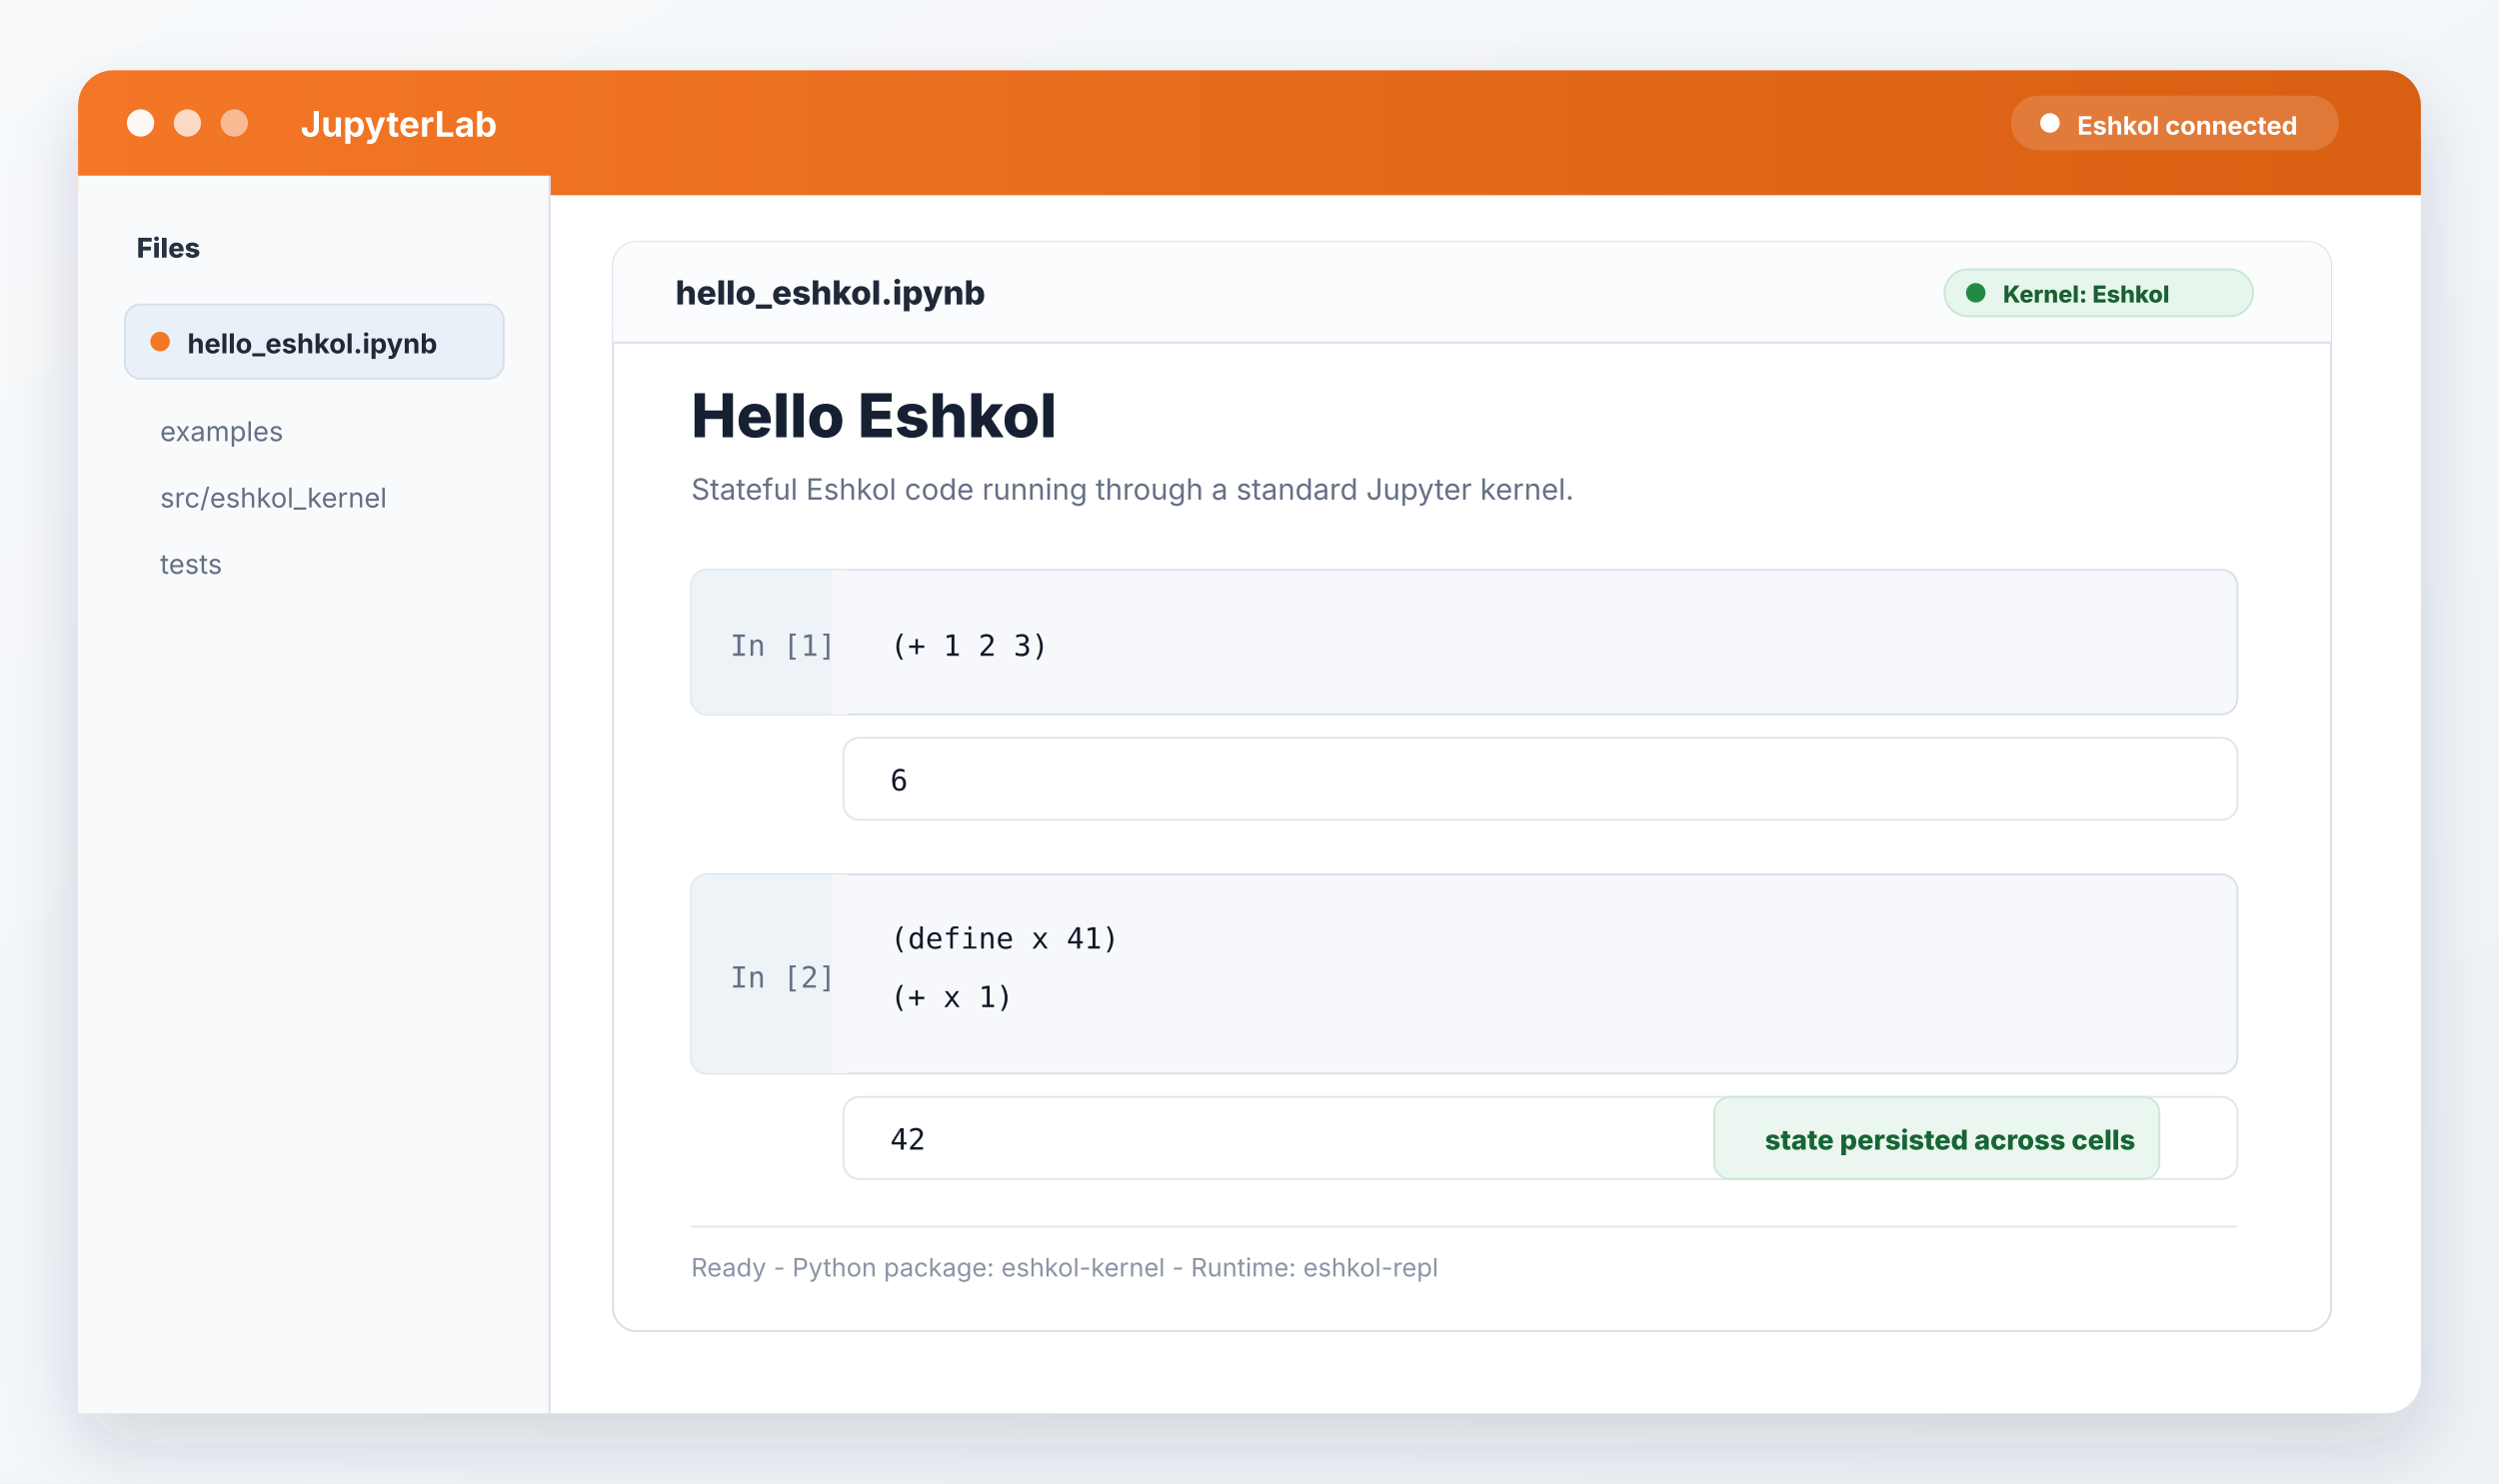
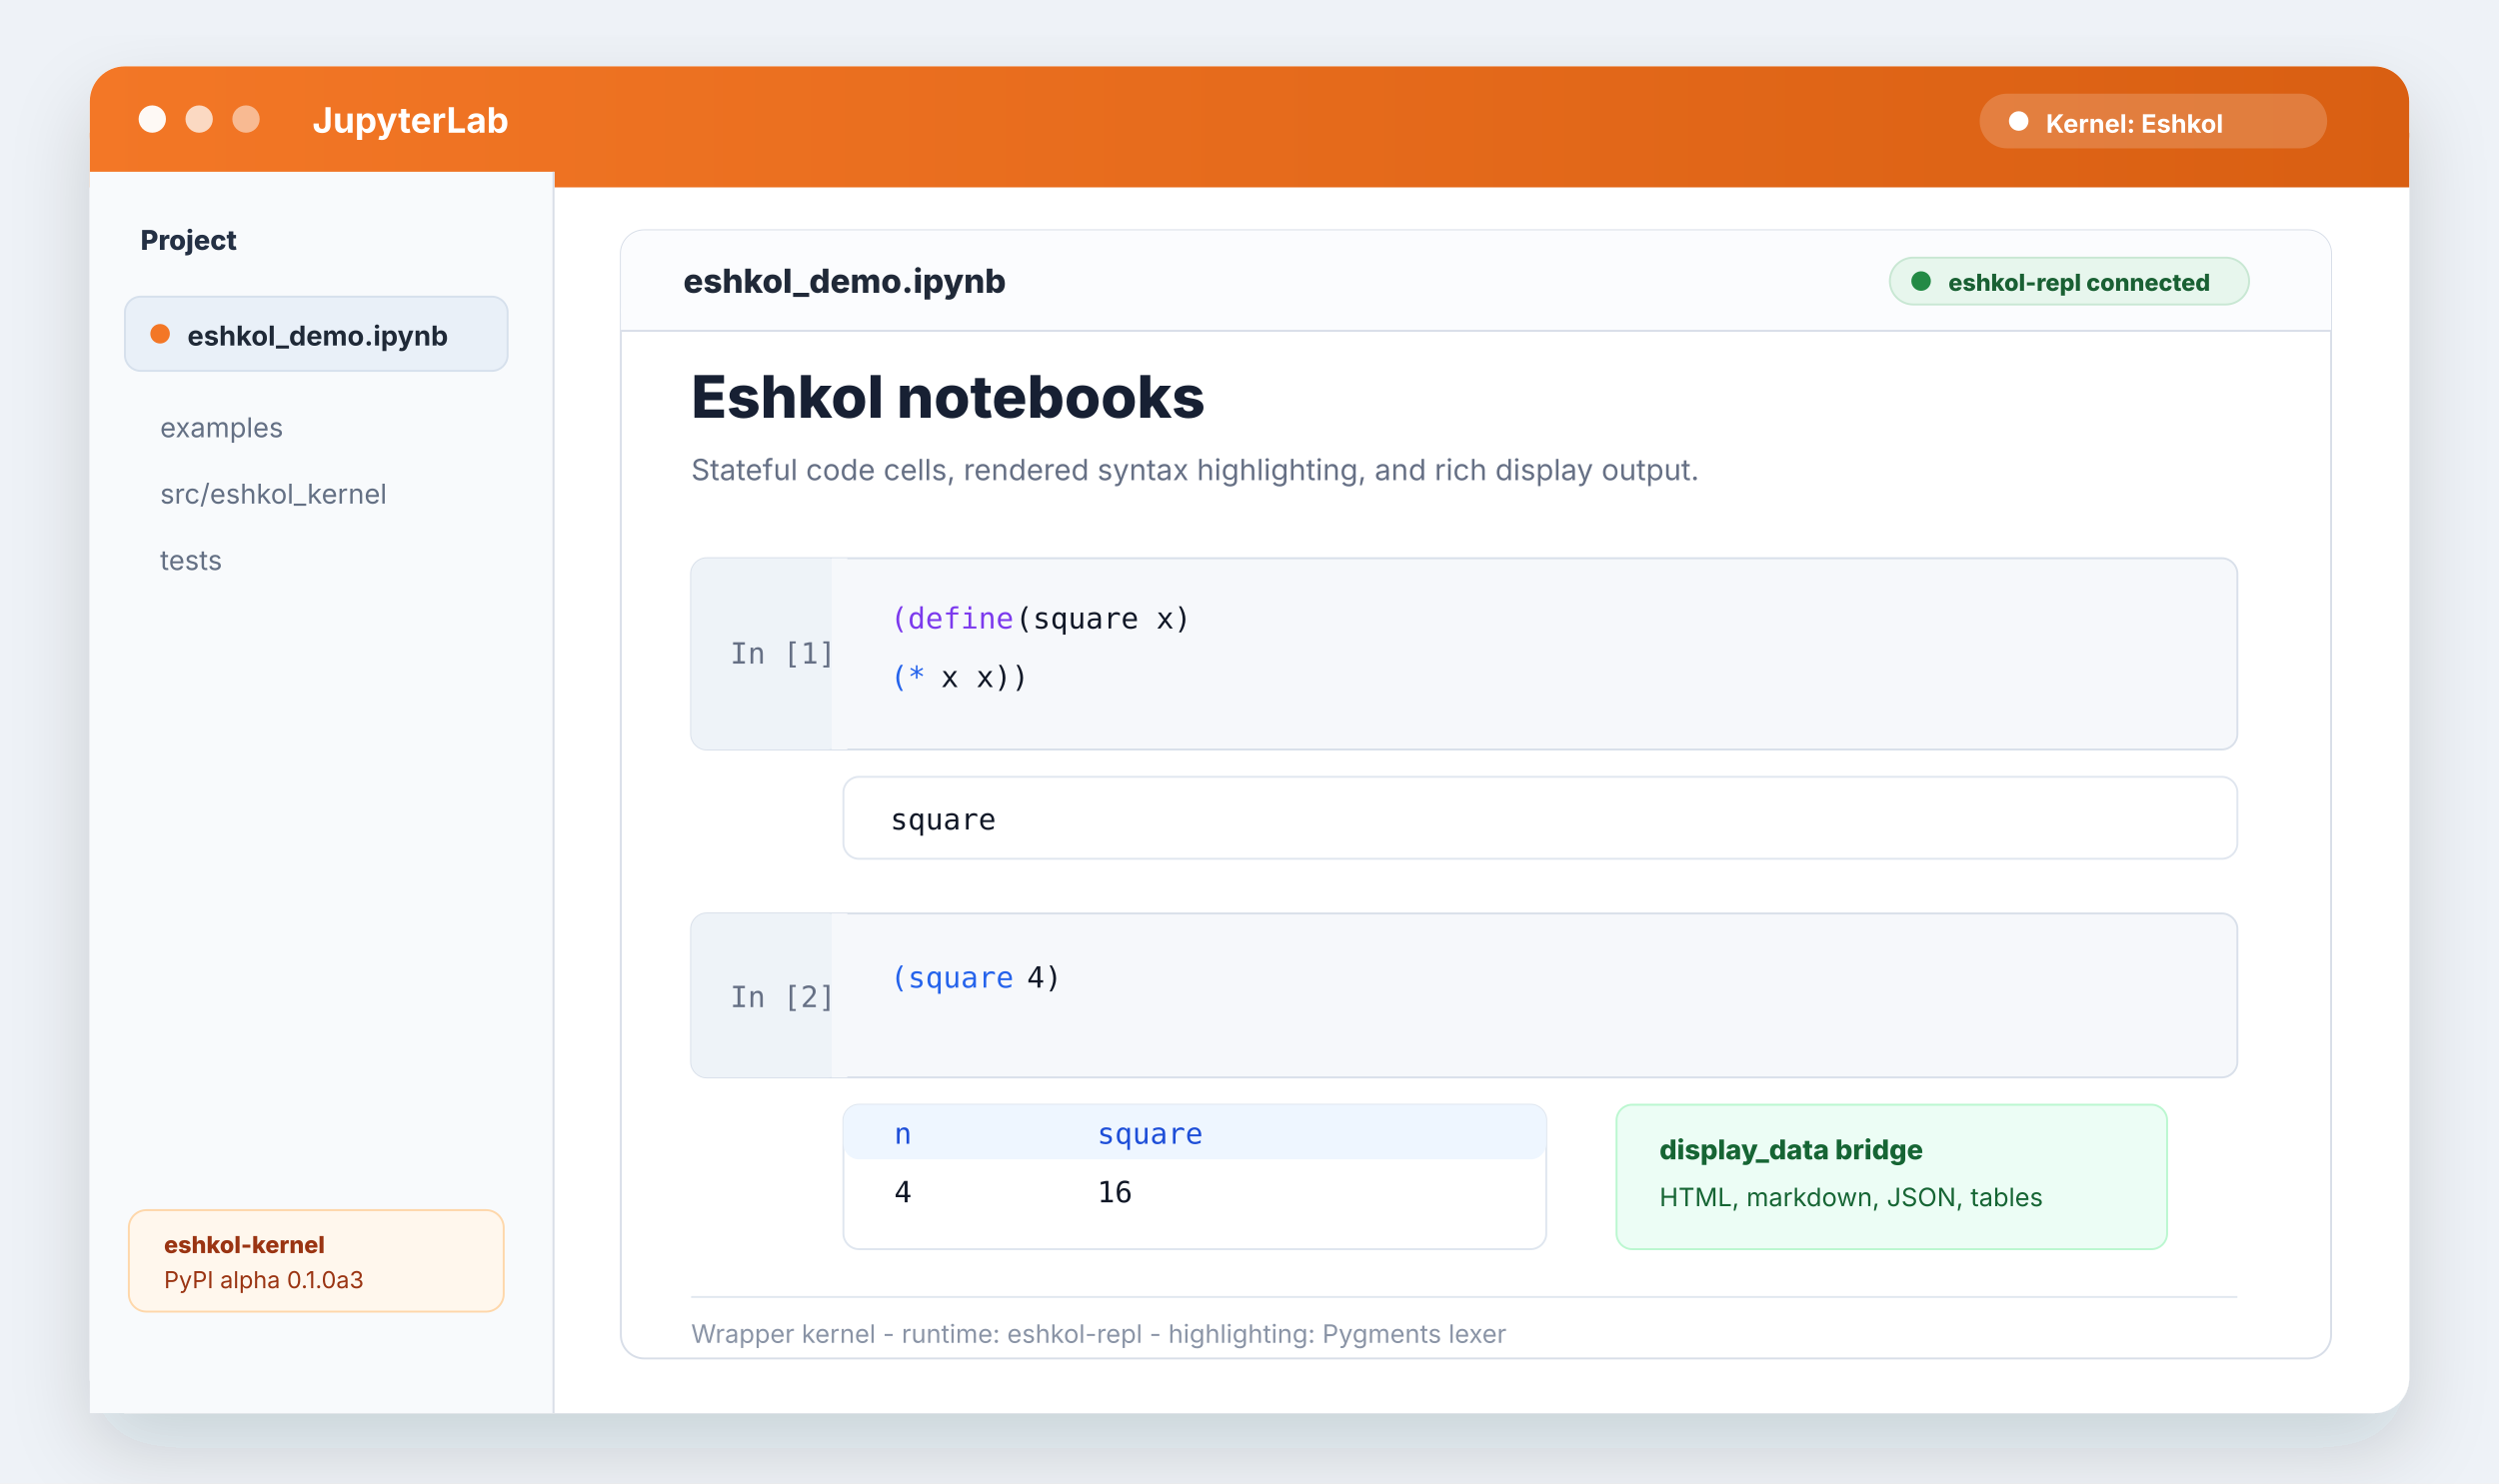
<svg xmlns="http://www.w3.org/2000/svg" width="1280" height="760" viewBox="0 0 1280 760" role="img" aria-labelledby="title desc">
  <defs>
-     <linearGradient id="page" x1="0" y1="0" x2="1" y2="1">
-       <stop offset="0" stop-color="#f8fafc" />
-       <stop offset="1" stop-color="#edf2f7" />
-     </linearGradient>
    <linearGradient id="topbar" x1="0" y1="0" x2="1" y2="0">
      <stop offset="0" stop-color="#f37726" />
      <stop offset="1" stop-color="#d95f12" />
    </linearGradient>
-     <filter id="shadow" x="-8%" y="-8%" width="116%" height="124%">
-       <feDropShadow dx="0" dy="16" stdDeviation="18" flood-color="#233044" flood-opacity="0.16" />
+     <filter id="shadow" x="-6%" y="-8%" width="112%" height="120%">
+       <feDropShadow dx="0" dy="18" stdDeviation="20" flood-color="#162033" flood-opacity="0.16" />
    </filter>
  </defs>
-   <rect width="1280" height="760" fill="url(#page)" />
-   <rect x="40" y="36" width="1200" height="688" rx="18" fill="#ffffff" filter="url(#shadow)" />
-   <rect x="40" y="36" width="1200" height="54" rx="18" fill="url(#topbar)" />
-   <path d="M40 72h1200v28H40z" fill="url(#topbar)" />
-   <circle cx="72" cy="63" r="7" fill="#fff" opacity="0.95" />
-   <circle cx="96" cy="63" r="7" fill="#fff" opacity="0.72" />
-   <circle cx="120" cy="63" r="7" fill="#fff" opacity="0.5" />
-   <text x="154" y="70" fill="#ffffff" font-family="Inter, -apple-system, BlinkMacSystemFont, Segoe UI, sans-serif" font-size="18" font-weight="700">JupyterLab</text>
-   <rect x="1030" y="49" width="168" height="28" rx="14" fill="#fff" opacity="0.16" />
-   <circle cx="1050" cy="63" r="5" fill="#ffffff" />
-   <text x="1064" y="69" fill="#ffffff" font-family="Inter, -apple-system, BlinkMacSystemFont, Segoe UI, sans-serif" font-size="13" font-weight="700">Eshkol connected</text>
-   <rect x="40" y="90" width="242" height="634" fill="#f8fafc" />
-   <rect x="281" y="90" width="1" height="634" fill="#d9dee7" />
-   <text x="70" y="132" fill="#263241" font-family="Inter, -apple-system, BlinkMacSystemFont, Segoe UI, sans-serif" font-size="14" font-weight="800">Files</text>
-   <rect x="64" y="156" width="194" height="38" rx="8" fill="#e9f0f8" stroke="#d6e0ec" />
-   <circle cx="82" cy="175" r="5" fill="#f37726" />
-   <text x="96" y="181" fill="#1f2937" font-family="Inter, -apple-system, BlinkMacSystemFont, Segoe UI, sans-serif" font-size="14" font-weight="650">hello_eshkol.ipynb</text>
-   <text x="82" y="226" fill="#647084" font-family="Inter, -apple-system, BlinkMacSystemFont, Segoe UI, sans-serif" font-size="14">examples</text>
-   <text x="82" y="260" fill="#647084" font-family="Inter, -apple-system, BlinkMacSystemFont, Segoe UI, sans-serif" font-size="14">src/eshkol_kernel</text>
-   <text x="82" y="294" fill="#647084" font-family="Inter, -apple-system, BlinkMacSystemFont, Segoe UI, sans-serif" font-size="14">tests</text>
-   <rect x="314" y="124" width="880" height="558" rx="12" fill="#ffffff" stroke="#d8dee8" />
-   <rect x="314" y="124" width="880" height="52" rx="12" fill="#fbfcfe" />
-   <path d="M314 164h880v12H314z" fill="#fbfcfe" />
-   <rect x="314" y="175" width="880" height="1" fill="#d8dee8" />
-   <text x="346" y="156" fill="#202938" font-family="Inter, -apple-system, BlinkMacSystemFont, Segoe UI, sans-serif" font-size="17" font-weight="760">hello_eshkol.ipynb</text>
-   <rect x="996" y="138" width="158" height="24" rx="12" fill="#e7f6ed" stroke="#c8e7d3" />
-   <circle cx="1012" cy="150" r="5" fill="#238a45" />
-   <text x="1026" y="155" fill="#196033" font-family="Inter, -apple-system, BlinkMacSystemFont, Segoe UI, sans-serif" font-size="12" font-weight="760">Kernel: Eshkol</text>
-   <text x="354" y="224" fill="#172033" font-family="Inter, -apple-system, BlinkMacSystemFont, Segoe UI, sans-serif" font-size="31" font-weight="800">Hello Eshkol</text>
-   <text x="354" y="256" fill="#667085" font-family="Inter, -apple-system, BlinkMacSystemFont, Segoe UI, sans-serif" font-size="15">Stateful Eshkol code running through a standard Jupyter kernel.</text>
+   <rect width="1280" height="760" fill="#eef2f7" />
+   <rect x="46" y="34" width="1188" height="690" rx="18" fill="#ffffff" filter="url(#shadow)" />
+   <rect x="46" y="34" width="1188" height="54" rx="18" fill="url(#topbar)" />
+   <path d="M46 68h1188v28H46z" fill="url(#topbar)" />
+   <circle cx="78" cy="61" r="7" fill="#ffffff" opacity="0.95" />
+   <circle cx="102" cy="61" r="7" fill="#ffffff" opacity="0.72" />
+   <circle cx="126" cy="61" r="7" fill="#ffffff" opacity="0.5" />
+   <text x="160" y="68" fill="#ffffff" font-family="Inter, -apple-system, BlinkMacSystemFont, Segoe UI, sans-serif" font-size="18" font-weight="700">JupyterLab</text>
+   <rect x="1014" y="48" width="178" height="28" rx="14" fill="#ffffff" opacity="0.18" />
+   <circle cx="1034" cy="62" r="5" fill="#ffffff" />
+   <text x="1048" y="68" fill="#ffffff" font-family="Inter, -apple-system, BlinkMacSystemFont, Segoe UI, sans-serif" font-size="13" font-weight="700">Kernel: Eshkol</text>
+   <rect x="46" y="88" width="238" height="636" fill="#f8fafc" />
+   <rect x="283" y="88" width="1" height="636" fill="#d9dee7" />
+   <text x="72" y="128" fill="#243044" font-family="Inter, -apple-system, BlinkMacSystemFont, Segoe UI, sans-serif" font-size="14" font-weight="800">Project</text>
+   <rect x="64" y="152" width="196" height="38" rx="8" fill="#e9f0f8" stroke="#d6e0ec" />
+   <circle cx="82" cy="171" r="5" fill="#f37726" />
+   <text x="96" y="177" fill="#1f2937" font-family="Inter, -apple-system, BlinkMacSystemFont, Segoe UI, sans-serif" font-size="14" font-weight="650">eshkol_demo.ipynb</text>
+   <text x="82" y="224" fill="#647084" font-family="Inter, -apple-system, BlinkMacSystemFont, Segoe UI, sans-serif" font-size="14">examples</text>
+   <text x="82" y="258" fill="#647084" font-family="Inter, -apple-system, BlinkMacSystemFont, Segoe UI, sans-serif" font-size="14">src/eshkol_kernel</text>
+   <text x="82" y="292" fill="#647084" font-family="Inter, -apple-system, BlinkMacSystemFont, Segoe UI, sans-serif" font-size="14">tests</text>
+   <rect x="66" y="620" width="192" height="52" rx="9" fill="#fff7ed" stroke="#fed7aa" />
+   <text x="84" y="642" fill="#9a3412" font-family="Inter, -apple-system, BlinkMacSystemFont, Segoe UI, sans-serif" font-size="12" font-weight="800">eshkol-kernel</text>
+   <text x="84" y="660" fill="#9a3412" font-family="Inter, -apple-system, BlinkMacSystemFont, Segoe UI, sans-serif" font-size="12">PyPI alpha 0.1.0a3</text>
+   <rect x="318" y="118" width="876" height="578" rx="12" fill="#ffffff" stroke="#d8dee8" />
+   <rect x="318" y="118" width="876" height="52" rx="12" fill="#fbfcfe" />
+   <path d="M318 158h876v12H318z" fill="#fbfcfe" />
+   <rect x="318" y="169" width="876" height="1" fill="#d8dee8" />
+   <text x="350" y="150" fill="#202938" font-family="Inter, -apple-system, BlinkMacSystemFont, Segoe UI, sans-serif" font-size="17" font-weight="760">eshkol_demo.ipynb</text>
+   <rect x="968" y="132" width="184" height="24" rx="12" fill="#e7f6ed" stroke="#c8e7d3" />
+   <circle cx="984" cy="144" r="5" fill="#238a45" />
+   <text x="998" y="149" fill="#196033" font-family="Inter, -apple-system, BlinkMacSystemFont, Segoe UI, sans-serif" font-size="12" font-weight="760">eshkol-repl connected</text>
+   <text x="354" y="214" fill="#172033" font-family="Inter, -apple-system, BlinkMacSystemFont, Segoe UI, sans-serif" font-size="30" font-weight="820">Eshkol notebooks</text>
+   <text x="354" y="246" fill="#667085" font-family="Inter, -apple-system, BlinkMacSystemFont, Segoe UI, sans-serif" font-size="15">Stateful code cells, rendered syntax highlighting, and rich display output.</text>
  <g font-family="SFMono-Regular, Menlo, Consolas, monospace" font-size="15">
-     <rect x="354" y="292" width="792" height="74" rx="8" fill="#f6f8fb" stroke="#d9e0ea" />
-     <rect x="354" y="292" width="78" height="74" rx="8" fill="#eef3f8" />
-     <path d="M426 292h8v74h-8z" fill="#f6f8fb" />
-     <text x="374" y="336" fill="#667085">In [1]</text>
-     <text x="456" y="336" fill="#111827">(+ 1 2 3)</text>
-     <rect x="432" y="378" width="714" height="42" rx="8" fill="#ffffff" stroke="#e0e6ef" />
-     <text x="456" y="405" fill="#111827">6</text>
-     <rect x="354" y="448" width="792" height="102" rx="8" fill="#f6f8fb" stroke="#d9e0ea" />
-     <rect x="354" y="448" width="78" height="102" rx="8" fill="#eef3f8" />
-     <path d="M426 448h8v102h-8z" fill="#f6f8fb" />
-     <text x="374" y="506" fill="#667085">In [2]</text>
-     <text x="456" y="486" fill="#111827">(define x 41)</text>
-     <text x="456" y="516" fill="#111827">(+ x 1)</text>
-     <rect x="432" y="562" width="714" height="42" rx="8" fill="#ffffff" stroke="#e0e6ef" />
-     <text x="456" y="589" fill="#111827">42</text>
+     <rect x="354" y="286" width="792" height="98" rx="8" fill="#f6f8fb" stroke="#d9e0ea" />
+     <rect x="354" y="286" width="78" height="98" rx="8" fill="#eef3f8" />
+     <path d="M426 286h8v98h-8z" fill="#f6f8fb" />
+     <text x="374" y="340" fill="#667085">In [1]</text>
+     <text x="456" y="322" fill="#7c3aed">(define</text>
+     <text x="520" y="322" fill="#111827">(square x)</text>
+     <text x="456" y="352" fill="#2563eb">(*</text>
+     <text x="482" y="352" fill="#111827">x x))</text>
+     <rect x="432" y="398" width="714" height="42" rx="8" fill="#ffffff" stroke="#e0e6ef" />
+     <text x="456" y="425" fill="#111827">square</text>
+     <rect x="354" y="468" width="792" height="84" rx="8" fill="#f6f8fb" stroke="#d9e0ea" />
+     <rect x="354" y="468" width="78" height="84" rx="8" fill="#eef3f8" />
+     <path d="M426 468h8v84h-8z" fill="#f6f8fb" />
+     <text x="374" y="516" fill="#667085">In [2]</text>
+     <text x="456" y="506" fill="#2563eb">(square</text>
+     <text x="526" y="506" fill="#111827">4)</text>
+     <rect x="432" y="566" width="360" height="74" rx="8" fill="#ffffff" stroke="#dfe6ef" />
+     <rect x="432" y="566" width="360" height="28" rx="8" fill="#eef6ff" />
+     <text x="458" y="586" fill="#1d4ed8">n</text>
+     <text x="562" y="586" fill="#1d4ed8">square</text>
+     <text x="458" y="616" fill="#111827">4</text>
+     <text x="562" y="616" fill="#111827">16</text>
  </g>
-   <rect x="878" y="562" width="228" height="42" rx="8" fill="#eaf6ef" stroke="#cbe8d4" />
-   <text x="904" y="589" fill="#176534" font-family="Inter, -apple-system, BlinkMacSystemFont, Segoe UI, sans-serif" font-size="14" font-weight="760">state persisted across cells</text>
-   <rect x="354" y="628" width="792" height="1" fill="#e1e7ef" />
-   <text x="354" y="654" fill="#8a94a6" font-family="Inter, -apple-system, BlinkMacSystemFont, Segoe UI, sans-serif" font-size="13">Ready - Python package: eshkol-kernel - Runtime: eshkol-repl</text>
+   <rect x="828" y="566" width="282" height="74" rx="8" fill="#ecfdf5" stroke="#bbf7d0" />
+   <text x="850" y="594" fill="#166534" font-family="Inter, -apple-system, BlinkMacSystemFont, Segoe UI, sans-serif" font-size="14" font-weight="800">display_data bridge</text>
+   <text x="850" y="618" fill="#166534" font-family="Inter, -apple-system, BlinkMacSystemFont, Segoe UI, sans-serif" font-size="13">HTML, markdown, JSON, tables</text>
+   <rect x="354" y="664" width="792" height="1" fill="#e1e7ef" />
+   <text x="354" y="688" fill="#8a94a6" font-family="Inter, -apple-system, BlinkMacSystemFont, Segoe UI, sans-serif" font-size="13">Wrapper kernel - runtime: eshkol-repl - highlighting: Pygments lexer</text>
</svg>
